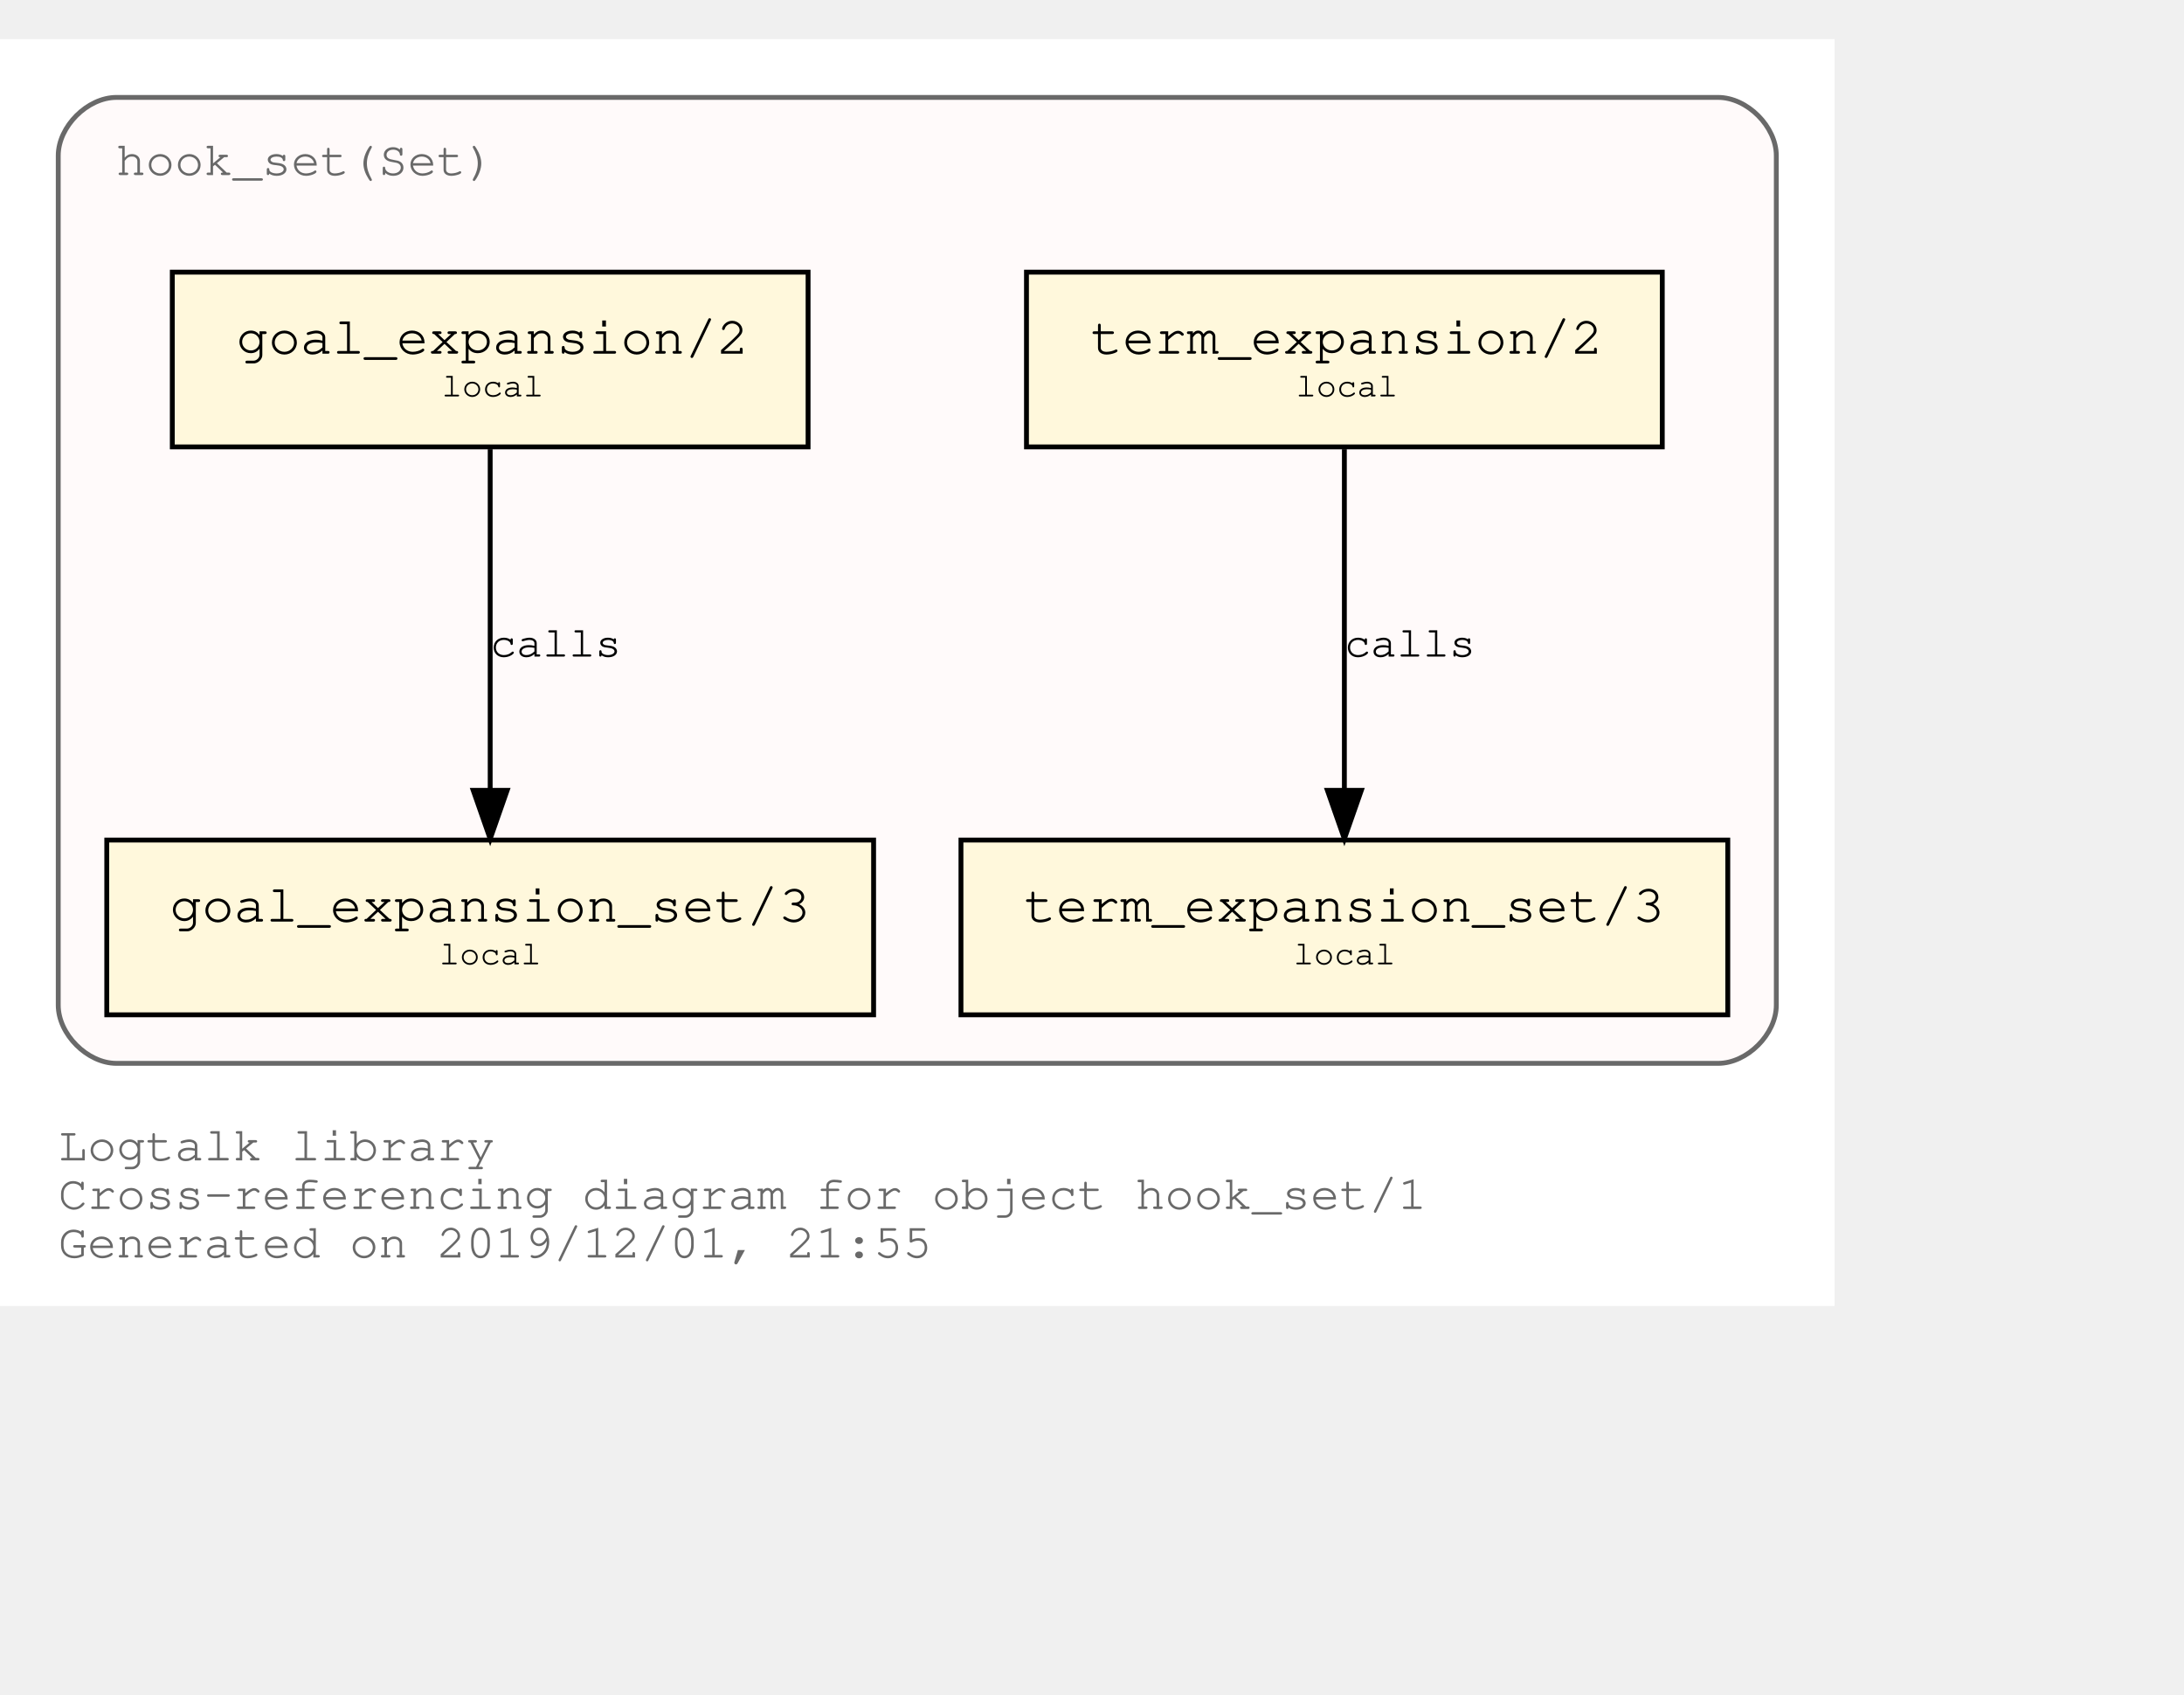
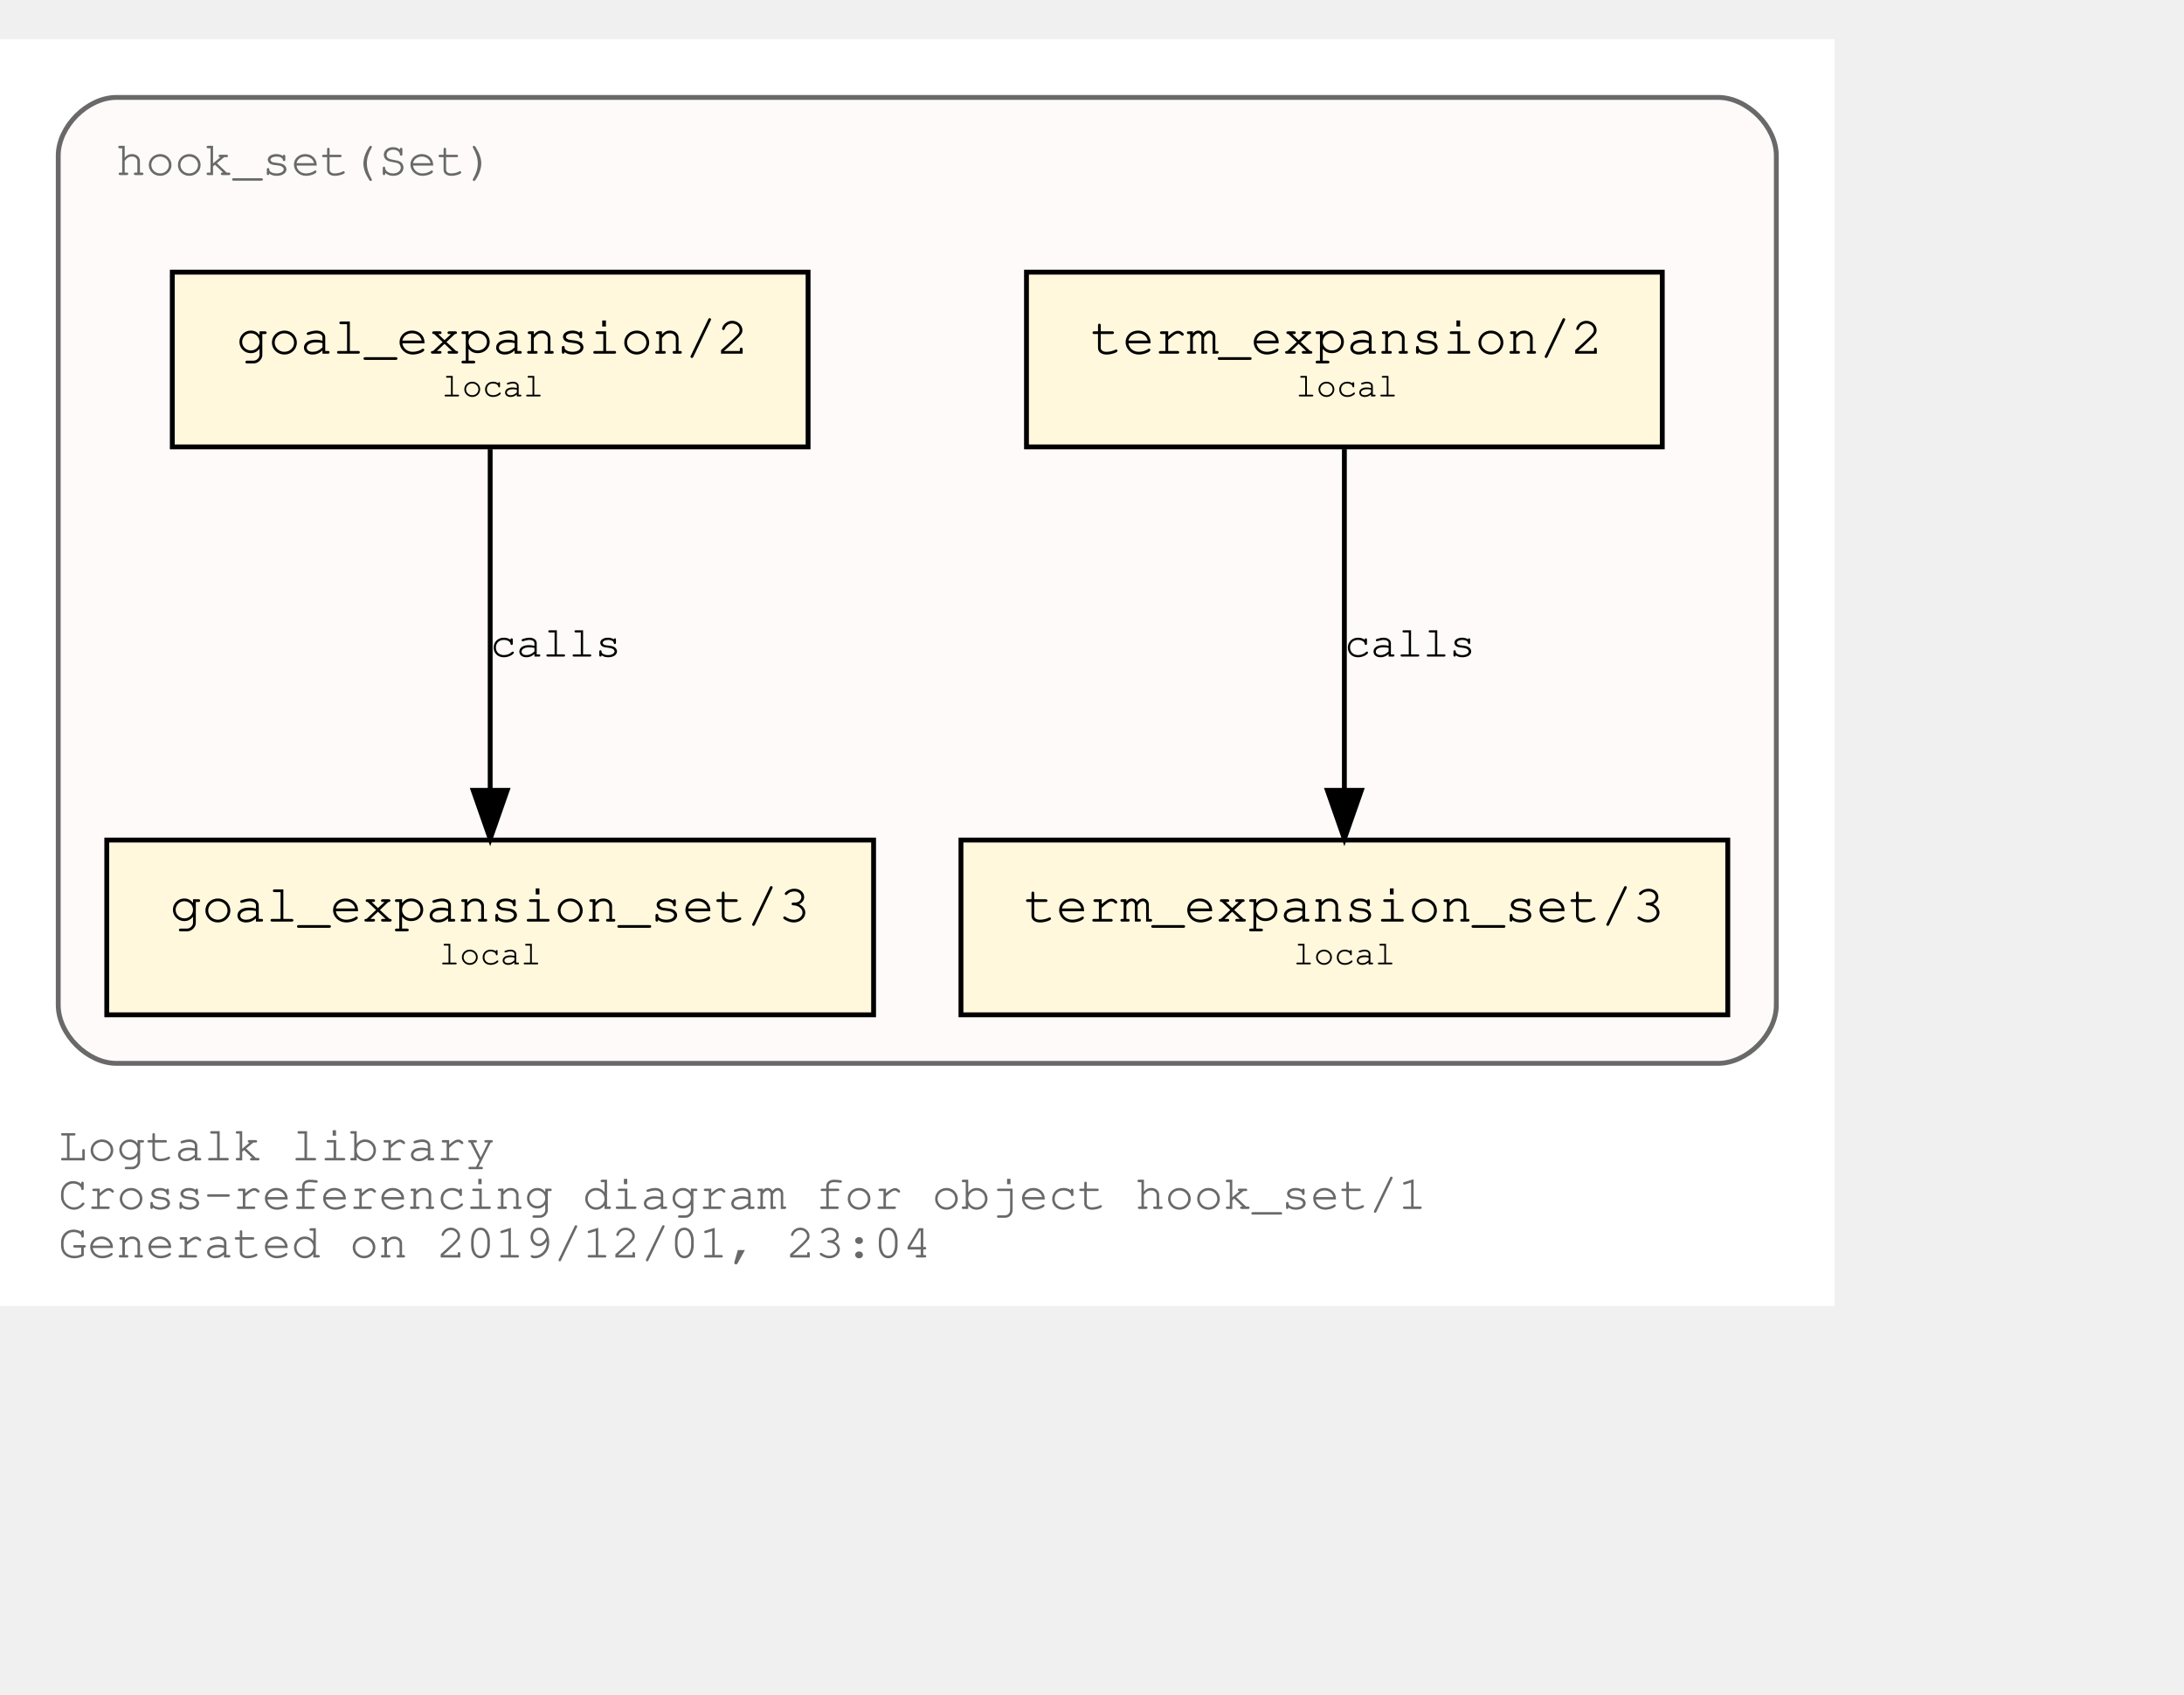
<svg xmlns="http://www.w3.org/2000/svg" xmlns:xlink="http://www.w3.org/1999/xlink" width="522pt" height="405pt" viewBox="72.00 72.00 450.00 333.00">
  <g id="graph0" class="graph" transform="scale(1 1) rotate(0) translate(76 329)">
    <polygon fill="white" stroke="transparent" points="-4,4 -4,-257 374,-257 374,4 -4,4" />
    <text text-anchor="start" x="8" y="-26" font-family="Courier,monospace" font-size="10.00" fill="dimgray">Logtalk library</text>
    <text text-anchor="start" x="8" y="-16" font-family="Courier,monospace" font-size="10.00" fill="dimgray">Cross-referencing diagram for object hook_set/1</text>
-     <text text-anchor="start" x="8" y="-6" font-family="Courier,monospace" font-size="10.00" fill="dimgray">Generated on 2019/12/01, 21:55</text>
+     <text text-anchor="start" x="8" y="-6" font-family="Courier,monospace" font-size="10.00" fill="dimgray">Generated on 2019/12/01, 23:04</text>
    <g id="clust1" class="cluster">
      <g id="a_clust1">
        <a xlink:title="hook_set(Set)">
          <path fill="snow" stroke="dimgray" d="M20,-46C20,-46 350,-46 350,-46 356,-46 362,-52 362,-58 362,-58 362,-233 362,-233 362,-239 356,-245 350,-245 350,-245 20,-245 20,-245 14,-245 8,-239 8,-233 8,-233 8,-58 8,-58 8,-52 14,-46 20,-46" />
          <g id="a_clust1_0">
-             <a xlink:href="https://github.com/LogtalkDotOrg/logtalk3/tree/d830e90c88c068b77cc052fd7dad25ace7d9ac16/library/hook_flows/hook_set.lgt" xlink:title="https://github.com/LogtalkDotOrg/logtalk3/tree/d830e90c88c068b77cc052fd7dad25ace7d9ac16/library/hook_flows/hook_set.lgt">
+             <a xlink:href="https://github.com/LogtalkDotOrg/logtalk3/tree/bab7c5e5c05ebaf117380a3f8a8f1cb3cb7b3a1a/library/hook_flows/hook_set.lgt" xlink:title="https://github.com/LogtalkDotOrg/logtalk3/tree/bab7c5e5c05ebaf117380a3f8a8f1cb3cb7b3a1a/library/hook_flows/hook_set.lgt">
              <text text-anchor="start" x="19.99" y="-229" font-family="Courier,monospace" font-size="10.00" fill="dimgray">hook_set(Set)</text>
            </a>
          </g>
        </a>
      </g>
    </g>
    <g id="node1" class="node">
      <g id="a_node1">
-         <a xlink:href="https://github.com/LogtalkDotOrg/logtalk3/tree/d830e90c88c068b77cc052fd7dad25ace7d9ac16/library/hook_flows/hook_set.lgt#L39" xlink:title="https://github.com/LogtalkDotOrg/logtalk3/tree/d830e90c88c068b77cc052fd7dad25ace7d9ac16/library/hook_flows/hook_set.lgt#L39">
+         <a xlink:href="https://github.com/LogtalkDotOrg/logtalk3/tree/bab7c5e5c05ebaf117380a3f8a8f1cb3cb7b3a1a/library/hook_flows/hook_set.lgt#L39" xlink:title="https://github.com/LogtalkDotOrg/logtalk3/tree/bab7c5e5c05ebaf117380a3f8a8f1cb3cb7b3a1a/library/hook_flows/hook_set.lgt#L39">
          <polygon fill="cornsilk" stroke="black" points="338.5,-209 207.5,-209 207.5,-173 338.5,-173 338.5,-209" />
          <text text-anchor="start" x="215.8" y="-192.8" font-family="Courier,monospace" font-size="9.00"> </text>
          <text text-anchor="start" x="220.69" y="-192.2" font-family="Courier,monospace" font-size="11.00">term_expansion/2</text>
          <text text-anchor="start" x="325.8" y="-192.8" font-family="Courier,monospace" font-size="9.00"> </text>
          <text text-anchor="start" x="215.8" y="-182.8" font-family="Courier,monospace" font-size="9.00"> </text>
          <text text-anchor="start" x="263" y="-183.4" font-family="Courier,monospace" font-size="7.00">local</text>
          <text text-anchor="start" x="325.8" y="-182.8" font-family="Courier,monospace" font-size="9.00"> </text>
        </a>
      </g>
    </g>
    <g id="node2" class="node">
      <g id="a_node2">
-         <a xlink:href="https://github.com/LogtalkDotOrg/logtalk3/tree/d830e90c88c068b77cc052fd7dad25ace7d9ac16/library/hook_flows/hook_set.lgt#L43" xlink:title="https://github.com/LogtalkDotOrg/logtalk3/tree/d830e90c88c068b77cc052fd7dad25ace7d9ac16/library/hook_flows/hook_set.lgt#L43">
+         <a xlink:href="https://github.com/LogtalkDotOrg/logtalk3/tree/bab7c5e5c05ebaf117380a3f8a8f1cb3cb7b3a1a/library/hook_flows/hook_set.lgt#L43" xlink:title="https://github.com/LogtalkDotOrg/logtalk3/tree/bab7c5e5c05ebaf117380a3f8a8f1cb3cb7b3a1a/library/hook_flows/hook_set.lgt#L43">
          <polygon fill="cornsilk" stroke="black" points="352,-92 194,-92 194,-56 352,-56 352,-92" />
          <text text-anchor="start" x="201.8" y="-75.8" font-family="Courier,monospace" font-size="9.00"> </text>
          <text text-anchor="start" x="206.99" y="-75.2" font-family="Courier,monospace" font-size="11.00">term_expansion_set/3</text>
          <text text-anchor="start" x="338.8" y="-75.8" font-family="Courier,monospace" font-size="9.00"> </text>
          <text text-anchor="start" x="201.8" y="-65.8" font-family="Courier,monospace" font-size="9.00"> </text>
          <text text-anchor="start" x="262.5" y="-66.4" font-family="Courier,monospace" font-size="7.00">local</text>
          <text text-anchor="start" x="338.8" y="-65.8" font-family="Courier,monospace" font-size="9.00"> </text>
        </a>
      </g>
    </g>
    <g id="edge1" class="edge">
      <g id="a_edge1">
-         <a xlink:href="https://github.com/LogtalkDotOrg/logtalk3/tree/d830e90c88c068b77cc052fd7dad25ace7d9ac16/library/hook_flows/hook_set.lgt#L39" xlink:title="calls">
+         <a xlink:href="https://github.com/LogtalkDotOrg/logtalk3/tree/bab7c5e5c05ebaf117380a3f8a8f1cb3cb7b3a1a/library/hook_flows/hook_set.lgt#L39" xlink:title="calls">
          <path fill="none" stroke="black" d="M273,-172.53C273,-153.94 273,-124.24 273,-102.5" />
          <polygon fill="black" stroke="black" points="276.5,-102.25 273,-92.25 269.5,-102.25 276.5,-102.25" />
        </a>
      </g>
      <g id="a_edge1-label">
-         <a xlink:href="https://github.com/LogtalkDotOrg/logtalk3/tree/d830e90c88c068b77cc052fd7dad25ace7d9ac16/library/hook_flows/hook_set.lgt#L39" xlink:title="https://github.com/LogtalkDotOrg/logtalk3/tree/d830e90c88c068b77cc052fd7dad25ace7d9ac16/library/hook_flows/hook_set.lgt#L39">
+         <a xlink:href="https://github.com/LogtalkDotOrg/logtalk3/tree/bab7c5e5c05ebaf117380a3f8a8f1cb3cb7b3a1a/library/hook_flows/hook_set.lgt#L39" xlink:title="https://github.com/LogtalkDotOrg/logtalk3/tree/bab7c5e5c05ebaf117380a3f8a8f1cb3cb7b3a1a/library/hook_flows/hook_set.lgt#L39">
          <text text-anchor="start" x="273" y="-129.8" font-family="Courier,monospace" font-size="9.00">calls</text>
        </a>
      </g>
    </g>
    <g id="node3" class="node">
      <g id="a_node3">
-         <a xlink:href="https://github.com/LogtalkDotOrg/logtalk3/tree/d830e90c88c068b77cc052fd7dad25ace7d9ac16/library/hook_flows/hook_set.lgt#L50" xlink:title="https://github.com/LogtalkDotOrg/logtalk3/tree/d830e90c88c068b77cc052fd7dad25ace7d9ac16/library/hook_flows/hook_set.lgt#L50">
+         <a xlink:href="https://github.com/LogtalkDotOrg/logtalk3/tree/bab7c5e5c05ebaf117380a3f8a8f1cb3cb7b3a1a/library/hook_flows/hook_set.lgt#L50" xlink:title="https://github.com/LogtalkDotOrg/logtalk3/tree/bab7c5e5c05ebaf117380a3f8a8f1cb3cb7b3a1a/library/hook_flows/hook_set.lgt#L50">
          <polygon fill="cornsilk" stroke="black" points="162.5,-209 31.5,-209 31.5,-173 162.5,-173 162.5,-209" />
          <text text-anchor="start" x="39.8" y="-192.8" font-family="Courier,monospace" font-size="9.00"> </text>
          <text text-anchor="start" x="44.69" y="-192.2" font-family="Courier,monospace" font-size="11.00">goal_expansion/2</text>
          <text text-anchor="start" x="149.8" y="-192.8" font-family="Courier,monospace" font-size="9.00"> </text>
          <text text-anchor="start" x="39.8" y="-182.8" font-family="Courier,monospace" font-size="9.00"> </text>
          <text text-anchor="start" x="87" y="-183.4" font-family="Courier,monospace" font-size="7.00">local</text>
          <text text-anchor="start" x="149.8" y="-182.8" font-family="Courier,monospace" font-size="9.00"> </text>
        </a>
      </g>
    </g>
    <g id="node4" class="node">
      <g id="a_node4">
-         <a xlink:href="https://github.com/LogtalkDotOrg/logtalk3/tree/d830e90c88c068b77cc052fd7dad25ace7d9ac16/library/hook_flows/hook_set.lgt#L54" xlink:title="https://github.com/LogtalkDotOrg/logtalk3/tree/d830e90c88c068b77cc052fd7dad25ace7d9ac16/library/hook_flows/hook_set.lgt#L54">
+         <a xlink:href="https://github.com/LogtalkDotOrg/logtalk3/tree/bab7c5e5c05ebaf117380a3f8a8f1cb3cb7b3a1a/library/hook_flows/hook_set.lgt#L54" xlink:title="https://github.com/LogtalkDotOrg/logtalk3/tree/bab7c5e5c05ebaf117380a3f8a8f1cb3cb7b3a1a/library/hook_flows/hook_set.lgt#L54">
          <polygon fill="cornsilk" stroke="black" points="176,-92 18,-92 18,-56 176,-56 176,-92" />
          <text text-anchor="start" x="25.8" y="-75.8" font-family="Courier,monospace" font-size="9.00"> </text>
          <text text-anchor="start" x="30.99" y="-75.2" font-family="Courier,monospace" font-size="11.00">goal_expansion_set/3</text>
          <text text-anchor="start" x="162.8" y="-75.8" font-family="Courier,monospace" font-size="9.00"> </text>
          <text text-anchor="start" x="25.8" y="-65.8" font-family="Courier,monospace" font-size="9.00"> </text>
          <text text-anchor="start" x="86.5" y="-66.4" font-family="Courier,monospace" font-size="7.00">local</text>
          <text text-anchor="start" x="162.8" y="-65.8" font-family="Courier,monospace" font-size="9.00"> </text>
        </a>
      </g>
    </g>
    <g id="edge2" class="edge">
      <g id="a_edge2">
-         <a xlink:href="https://github.com/LogtalkDotOrg/logtalk3/tree/d830e90c88c068b77cc052fd7dad25ace7d9ac16/library/hook_flows/hook_set.lgt#L50" xlink:title="calls">
+         <a xlink:href="https://github.com/LogtalkDotOrg/logtalk3/tree/bab7c5e5c05ebaf117380a3f8a8f1cb3cb7b3a1a/library/hook_flows/hook_set.lgt#L50" xlink:title="calls">
          <path fill="none" stroke="black" d="M97,-172.53C97,-153.94 97,-124.24 97,-102.5" />
          <polygon fill="black" stroke="black" points="100.5,-102.25 97,-92.25 93.5,-102.25 100.5,-102.25" />
        </a>
      </g>
      <g id="a_edge2-label">
-         <a xlink:href="https://github.com/LogtalkDotOrg/logtalk3/tree/d830e90c88c068b77cc052fd7dad25ace7d9ac16/library/hook_flows/hook_set.lgt#L50" xlink:title="https://github.com/LogtalkDotOrg/logtalk3/tree/d830e90c88c068b77cc052fd7dad25ace7d9ac16/library/hook_flows/hook_set.lgt#L50">
+         <a xlink:href="https://github.com/LogtalkDotOrg/logtalk3/tree/bab7c5e5c05ebaf117380a3f8a8f1cb3cb7b3a1a/library/hook_flows/hook_set.lgt#L50" xlink:title="https://github.com/LogtalkDotOrg/logtalk3/tree/bab7c5e5c05ebaf117380a3f8a8f1cb3cb7b3a1a/library/hook_flows/hook_set.lgt#L50">
          <text text-anchor="start" x="97" y="-129.8" font-family="Courier,monospace" font-size="9.00">calls</text>
        </a>
      </g>
    </g>
  </g>
</svg>
